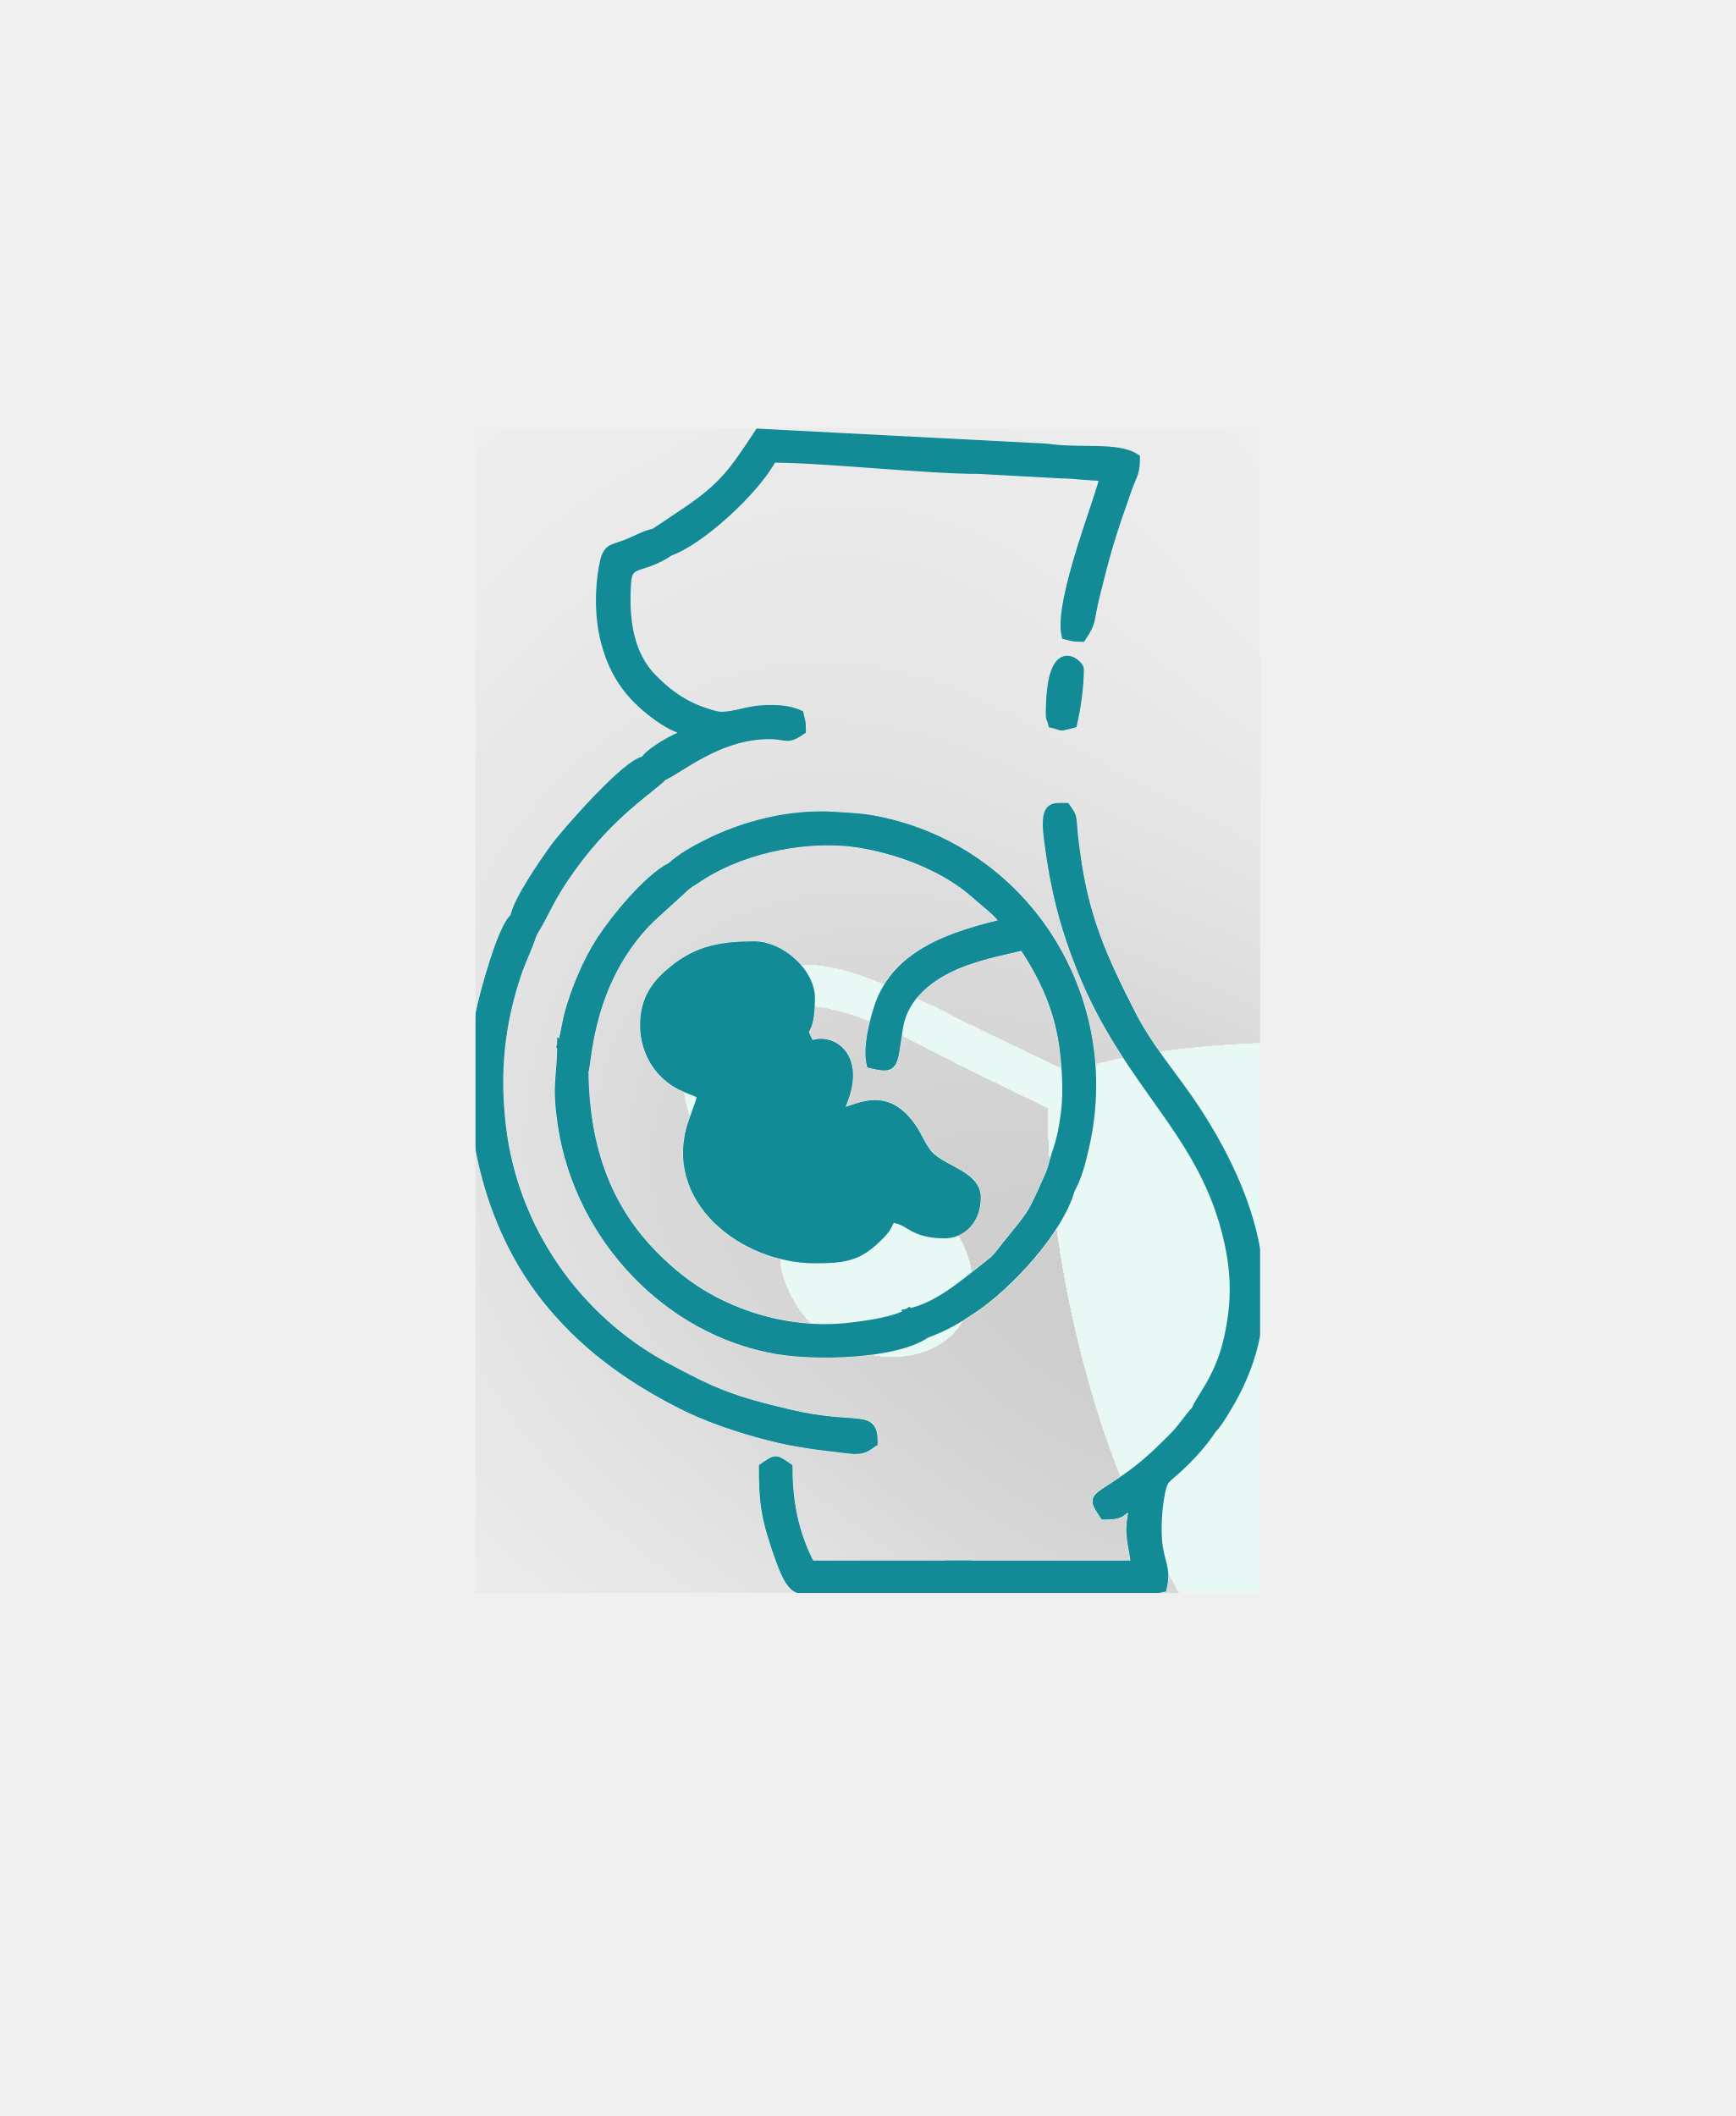
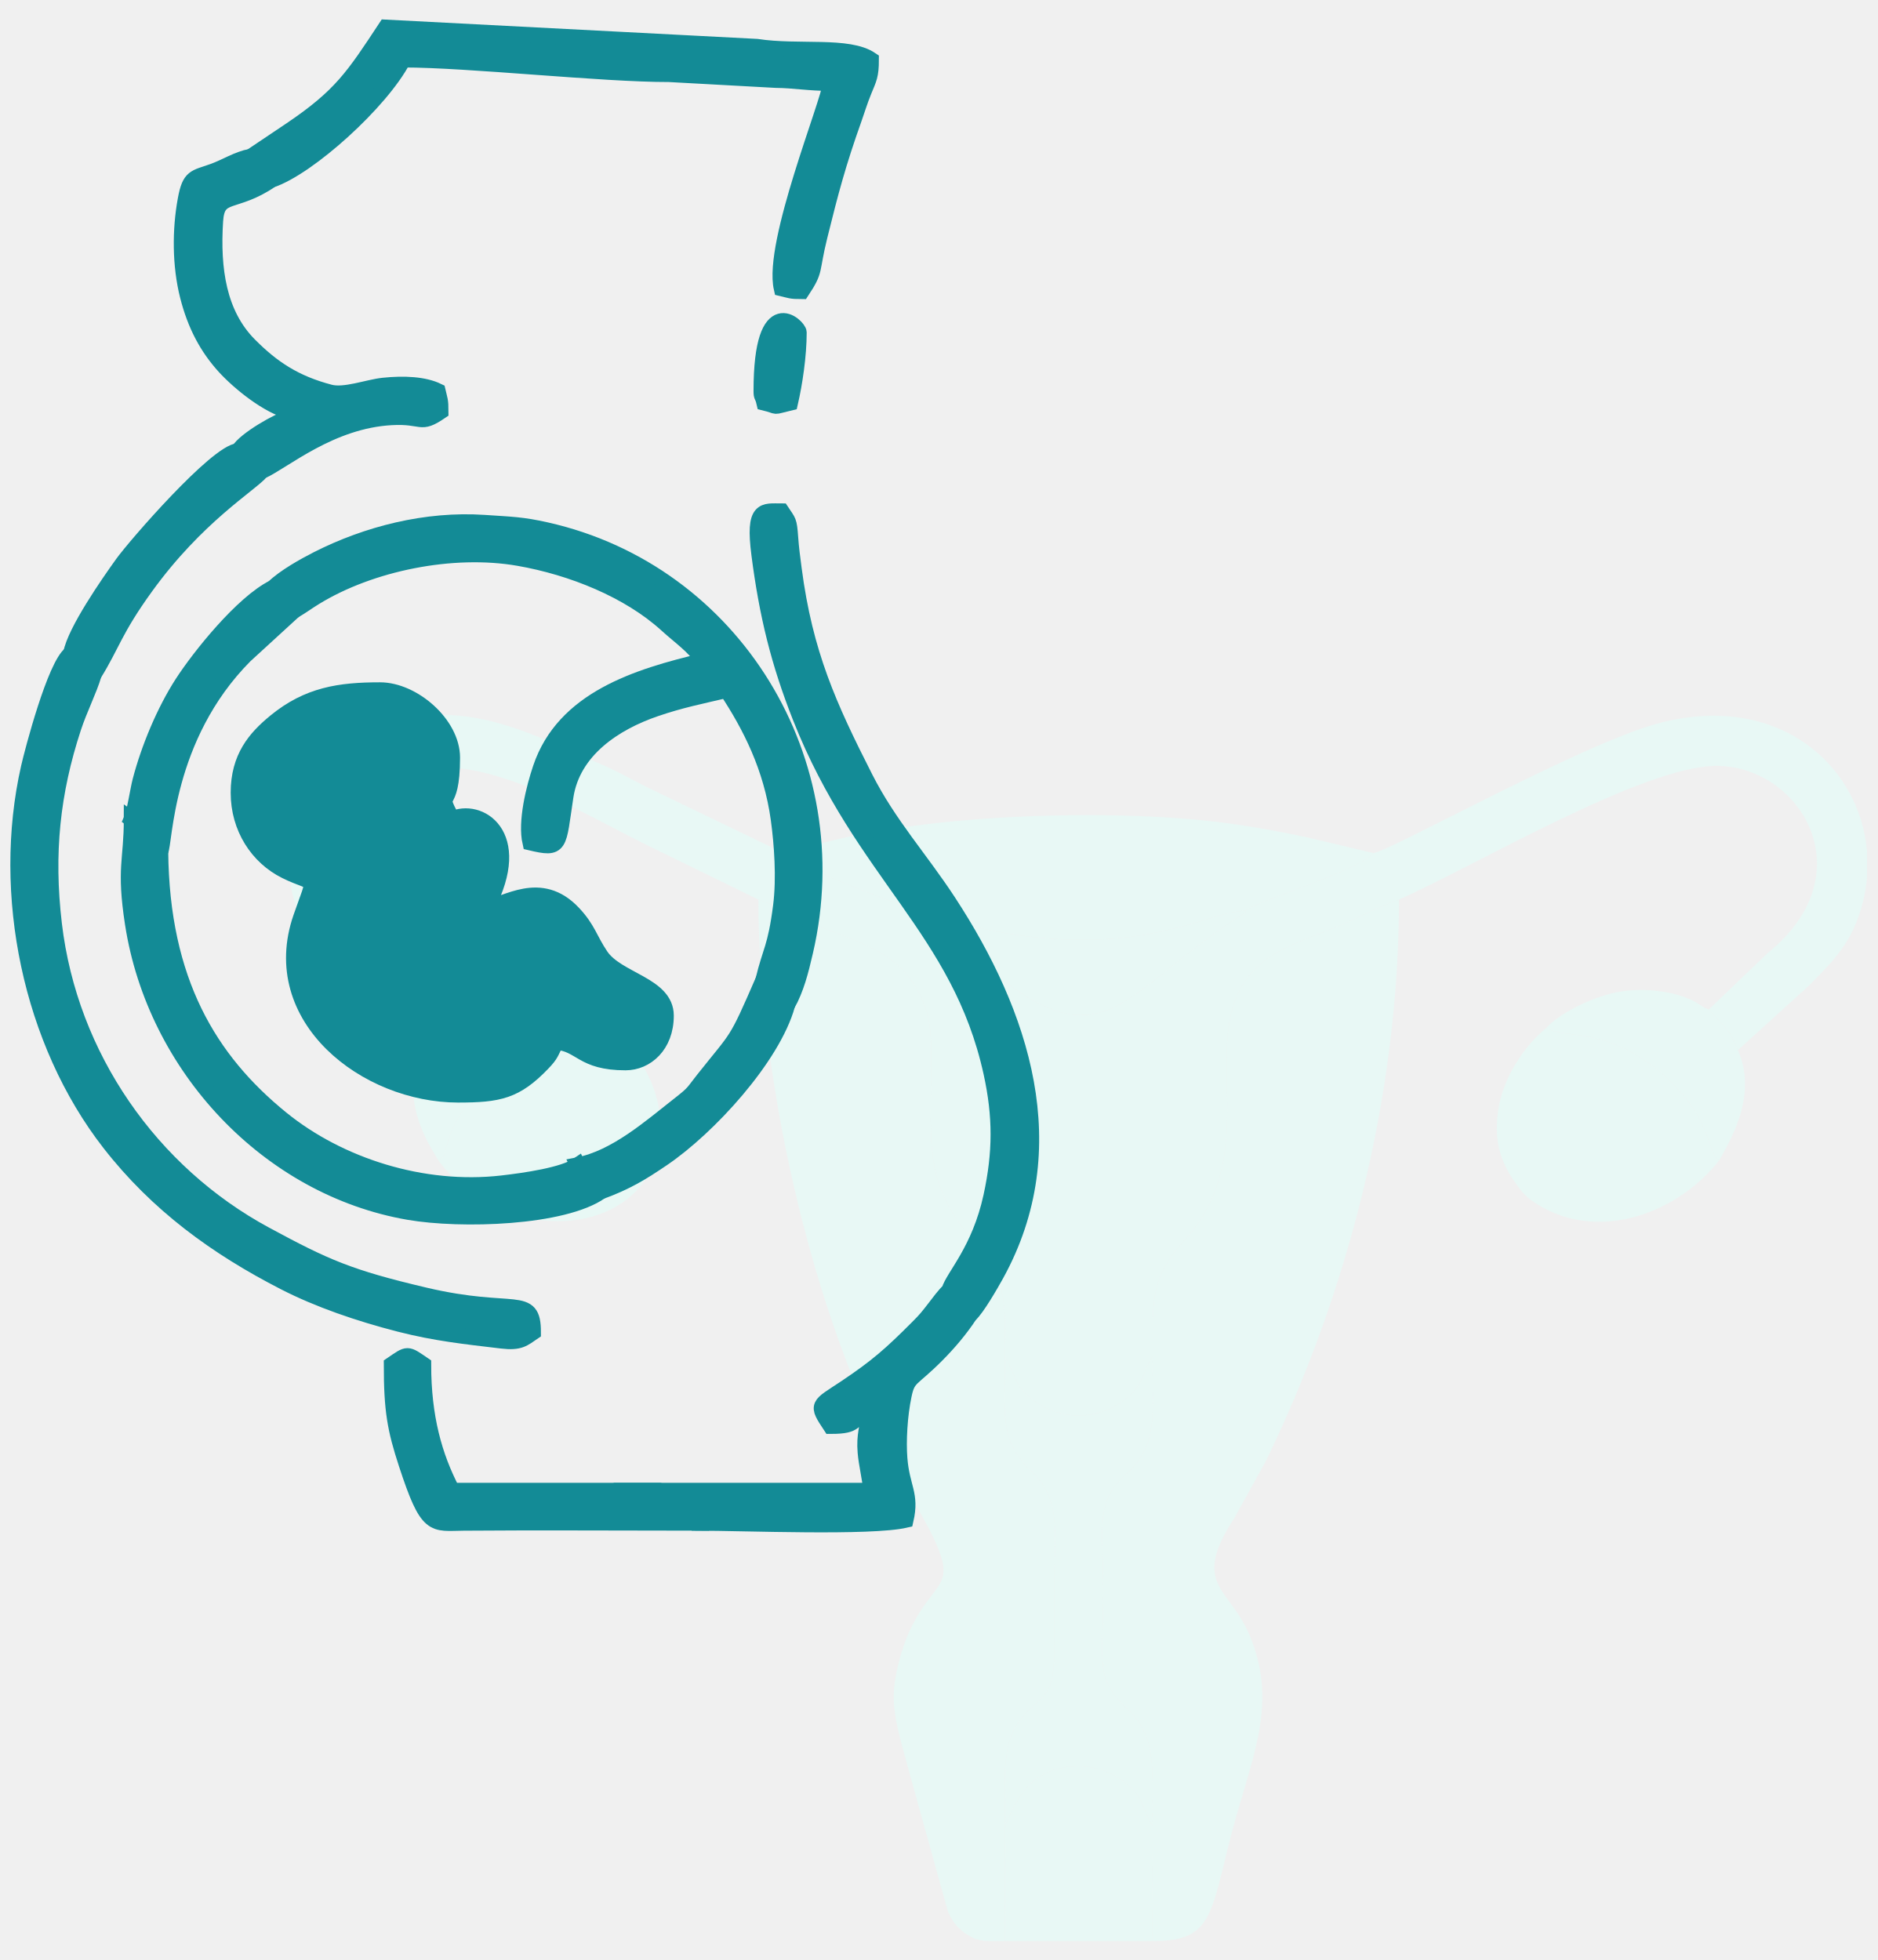
- <svg xmlns="http://www.w3.org/2000/svg" width="146" height="178" viewBox="0 0 146 178" fill="none">
-   <g clip-path="url(#clip0_368_3)" filter="url(#filter0_d_368_3)">
-     <path fill-rule="evenodd" clip-rule="evenodd" d="M65.842 103.035C66.287 102.511 66.327 102.12 66.814 101.534C67.22 101.045 67.565 100.774 67.924 100.342C65.731 97.873 61.838 95.617 61.061 92.363C60.555 90.245 61.274 88.109 62.374 86.865C67.009 81.618 74.928 86.679 80.715 89.564L88.156 93.19C89.495 93.643 90.751 94.382 92.1 94.924C94.919 96.06 97.372 96.6 98.787 99.561C99.592 101.243 99.417 102.836 99.416 104.817C99.415 109.067 99.139 111.179 101.304 114.292C102.097 115.433 103.03 116.083 103.681 117.592C104.439 119.346 104.195 120.921 104.231 122.885C104.922 123.996 104.759 124.623 105.848 125.562C107.647 127.113 110.268 127.182 112.166 125.653C113.374 124.678 113.135 124.094 113.895 122.885C113.928 121.094 113.74 119.327 114.384 117.735C115.027 116.147 115.927 115.555 116.743 114.418C121.318 108.048 115.732 100.393 121.928 96.68C122.947 96.069 124.674 95.459 125.88 94.981C127.296 94.421 128.585 93.658 129.97 93.19C134.856 91.04 145.877 84.505 150.676 84.494C156.158 84.482 160.453 91.492 154.063 96.65L150.195 100.342C150.993 101.253 151.563 101.612 152.094 102.986L156.756 98.765C158.355 97.139 159.589 95.976 160.251 93.351C160.391 92.797 160.481 92.242 160.525 91.69V90.091C160.059 84.364 154.598 79.606 146.783 81.756C141.805 83.126 129.687 89.88 128.313 90.171C127.373 91.302 120.49 93.36 119.947 93.925C120.009 94.15 120.073 93.954 119.578 94.274C111.794 99.301 110.765 104.005 103.101 97.627L99.194 94.664C98.589 94.281 98.119 94.144 98.179 93.925L97.052 93.37C95.662 92.934 90.34 90.806 89.812 90.171L80.785 85.831C79.759 85.311 78.885 84.803 77.819 84.357C74.082 82.796 69.046 79.84 63.856 81.855C60.483 83.166 58.056 86.255 57.6 89.695V92.025C57.652 92.413 57.73 92.8 57.836 93.187C58.883 96.994 62.089 99.475 65.191 102.421L65.842 103.035Z" fill="#E8F8F5" />
-     <path fill-rule="evenodd" clip-rule="evenodd" d="M104.241 160.962L104.231 153.472C104.296 150.159 103.853 147.735 105.839 145.905C106.795 145.023 107.339 144.766 107.447 142.865C107.531 141.386 107.456 139.681 107.456 138.179C107.456 134.772 108.029 132.336 106.04 130.457C103.762 128.308 104.305 126.617 104.231 122.885C104.195 120.921 104.439 119.346 103.681 117.592C103.03 116.083 102.097 115.433 101.304 114.292C99.139 111.179 99.415 109.067 99.416 104.817C99.417 102.836 99.592 101.243 98.787 99.561C97.372 96.6 94.919 96.06 92.1 94.924C90.751 94.382 89.495 93.643 88.156 93.19C88.156 105.332 91.995 121.642 97.721 131.348C102.001 138.604 99.952 136.599 98.005 140.822C97.546 141.819 96.888 143.934 97.004 145.485C97.127 147.141 97.675 148.652 98.049 150.138L100.525 159.023C100.85 159.782 101.222 160.18 101.82 160.56C102.566 161.034 103.045 160.962 104.241 160.962Z" fill="#E8F8F5" />
-     <path fill-rule="evenodd" clip-rule="evenodd" d="M89.812 90.171C90.34 90.806 95.662 92.934 97.052 93.37L98.179 93.925C99.072 93.916 101.959 94.927 103.303 95.193C113.102 97.137 117.577 93.901 119.947 93.925C120.49 93.36 127.373 91.302 128.313 90.171L123.953 89.139C122.42 88.818 121.118 88.565 119.351 88.304C111.934 87.206 99.389 87.565 92.013 89.599C91.317 89.791 90.698 90.149 89.812 90.171Z" fill="#E8F8F5" />
-     <path fill-rule="evenodd" clip-rule="evenodd" d="M104.231 153.472C104.782 152.585 105.416 149.59 109.063 149.59C110.357 149.59 111.372 150.066 112.166 150.705C113.376 151.677 113.134 152.262 113.895 153.472C113.83 150.159 114.273 147.735 112.287 145.905C110.056 143.85 110.669 142.781 110.669 138.179C110.669 134.049 110.08 132.428 112.182 130.549C114.377 128.584 113.825 126.452 113.895 122.885C113.134 124.094 113.374 124.678 112.166 125.653C110.268 127.182 107.647 127.113 105.848 125.562C104.759 124.623 104.922 123.996 104.231 122.885C104.305 126.617 103.762 128.308 106.04 130.457C108.029 132.336 107.456 134.772 107.456 138.179C107.456 139.681 107.53 141.386 107.447 142.865C107.339 144.766 106.795 145.023 105.839 145.905C103.853 147.735 104.296 150.159 104.231 153.472Z" fill="#E8F8F5" />
-     <path fill-rule="evenodd" clip-rule="evenodd" d="M67.249 110.139C71.975 116.522 82.586 115.031 81.702 107.077C81.454 104.844 79.953 102.696 78.558 101.562C76.942 102.312 74.928 101.477 71.297 104.236C70.562 104.794 69.44 106.02 68.883 106.877C68.568 107.362 68.258 107.891 68.045 108.47C67.489 109.98 67.881 109.764 67.249 110.139Z" fill="#E8F8F5" />
-     <path fill-rule="evenodd" clip-rule="evenodd" d="M119.947 93.925C117.577 93.901 113.102 97.137 103.303 95.193C101.959 94.927 99.072 93.916 98.179 93.925C98.119 94.144 98.589 94.281 99.194 94.664L103.101 97.627C110.765 104.005 111.794 99.301 119.578 94.274C120.073 93.954 120.009 94.15 119.947 93.925Z" fill="#E8F8F5" />
-     <path fill-rule="evenodd" clip-rule="evenodd" d="M67.923 100.342C67.565 100.774 67.22 101.045 66.814 101.534C66.327 102.12 66.287 102.511 65.842 103.035C65.806 104.531 65.397 105.368 65.831 107.066C66.144 108.288 66.685 109.197 67.249 110.139C67.881 109.764 67.489 109.98 68.045 108.47C68.258 107.891 68.568 107.362 68.883 106.877C69.44 106.02 70.562 104.794 71.297 104.236C74.928 101.477 76.942 102.312 78.558 101.563C76.907 99.716 73.114 98.623 70.413 99.271C68.678 99.688 68.654 100.103 67.923 100.342Z" fill="#E8F8F5" />
-     <path fill-rule="evenodd" clip-rule="evenodd" d="M54.22 86.24C54.22 88.524 55.469 90.428 57.296 91.332C59.342 92.344 59.303 91.451 58.292 94.367C56.031 100.89 62.554 105.892 68.55 105.892C71.21 105.892 72.321 105.666 74.071 103.847C74.654 103.242 74.591 103.166 74.961 102.458C76.603 102.596 76.62 103.793 79.486 103.793C80.821 103.793 82.126 102.701 82.126 100.74C82.126 98.719 78.935 98.433 77.867 96.846C77.13 95.752 77.04 95.101 76.077 94.078C73.915 91.783 71.658 93.578 70.436 93.681C72.933 88.905 69.883 87.126 68.173 87.957C67.068 85.845 68.173 87.657 68.173 83.95C68.173 81.772 65.623 79.562 63.459 79.562C60.833 79.562 58.76 79.864 56.623 81.612C55.317 82.68 54.22 83.938 54.22 86.24Z" fill="#138B96" stroke="#138B96" stroke-width="0.756" stroke-miterlimit="22.926" />
-     <path fill-rule="evenodd" clip-rule="evenodd" d="M56.507 72.884L57.829 74.41C58.345 74.109 58.664 73.863 59.199 73.534C62.828 71.307 68.188 70.222 72.512 70.973C76.001 71.579 79.713 73.076 82.175 75.315C83.044 76.105 83.944 76.697 84.577 77.654C80.21 78.683 75.458 80.157 73.941 84.635C73.497 85.946 72.952 88.129 73.264 89.484C75.298 89.963 75.076 89.734 75.575 86.48C76.038 83.465 78.779 81.681 81.44 80.775C83.1 80.21 84.33 79.975 86.085 79.562C87.624 81.887 89.007 84.579 89.473 87.963C89.692 89.55 89.861 91.783 89.621 93.633C89.269 96.349 88.938 96.495 88.464 98.451C88.816 99.107 89.395 99.695 90.045 100.049C90.638 98.972 90.91 97.896 91.216 96.583C94.111 84.2 86.532 71.888 74.317 69.147C72.722 68.79 72.06 68.789 70.25 68.668C66.473 68.415 62.617 69.398 59.373 71.039C58.51 71.476 57.219 72.194 56.507 72.884Z" fill="#138B96" stroke="#138B96" stroke-width="0.756" stroke-miterlimit="22.926" />
-     <path fill-rule="evenodd" clip-rule="evenodd" d="M44.792 78.517C44.15 78.192 43.769 77.68 43.285 77.181C42.248 77.928 40.776 83.511 40.529 84.596C38.655 92.831 40.65 102.449 45.815 109.055C48.92 113.027 52.772 115.823 57.236 118.104C59.428 119.224 62.063 120.13 64.741 120.814C67.107 121.418 69.012 121.615 71.414 121.9C72.59 122.039 72.824 121.772 73.453 121.347C73.453 118.826 72.238 120.308 66.402 118.941C61.43 117.777 59.9 117.097 55.98 114.987C48.529 110.978 43.212 103.446 42.185 94.793C41.638 90.178 42.066 86.206 43.446 82.015C43.853 80.779 44.444 79.649 44.792 78.517Z" fill="#138B96" stroke="#138B96" stroke-width="0.756" stroke-miterlimit="22.926" />
-     <path fill-rule="evenodd" clip-rule="evenodd" d="M55.049 44.836C55.526 45.374 56.022 45.706 56.368 46.363C58.799 45.548 63.527 41.295 64.968 38.54C69.231 38.54 78.007 39.498 82.32 39.488L89.298 39.868C90.484 39.879 91.423 40.066 92.873 40.066C92.77 41.331 88.992 50.486 89.668 53.422C90.223 53.553 90.244 53.613 90.988 53.613C91.94 52.174 91.575 52.373 92.157 50.026C92.887 47.082 93.37 45.272 94.404 42.379C94.621 41.771 94.781 41.227 95.056 40.558C95.372 39.788 95.513 39.582 95.513 38.54C94.025 37.532 90.774 38.113 88.051 37.696L63.836 36.441C61.727 39.63 60.919 40.9 57.615 43.12L55.049 44.836Z" fill="#138B96" stroke="#138B96" stroke-width="0.756" stroke-miterlimit="22.926" />
-     <path fill-rule="evenodd" clip-rule="evenodd" d="M100.604 118.638C101.183 118.98 101.779 119.455 101.968 120.202C102.416 119.807 103.313 118.259 103.682 117.592C108.253 109.328 105.351 100.632 100.566 93.337C98.724 90.527 96.681 88.316 95.137 85.285C92.761 80.622 91.201 77.213 90.476 71.685C90.37 70.878 90.296 70.343 90.245 69.629C90.163 68.5 90.128 68.618 89.668 67.923C88.5 67.923 87.81 67.663 88.209 70.735C88.715 74.649 89.478 77.766 90.905 81.362C94.925 91.493 101.298 95.13 103.354 104.445C103.983 107.296 103.971 109.655 103.355 112.492C102.586 116.03 100.88 117.694 100.604 118.638Z" fill="#138B96" stroke="#138B96" stroke-width="0.756" stroke-miterlimit="22.926" />
-     <path fill-rule="evenodd" clip-rule="evenodd" d="M77.877 112.189C77.343 111.652 76.724 111.192 76.373 110.471C75.434 111.116 72.965 111.474 71.413 111.651C66.249 112.238 60.803 110.504 57.022 107.445C52.327 103.645 49.204 98.506 49.125 90.055C48.962 89.433 48.682 89.314 48.231 88.865C47.843 88.478 47.669 88.254 47.244 87.963C47.244 90.659 46.757 91.126 47.318 94.75C48.768 104.106 56.187 111.955 65.34 113.528C68.749 114.114 75.418 113.915 77.877 112.189Z" fill="#138B96" stroke="#138B96" stroke-width="0.756" stroke-miterlimit="22.926" />
-     <path fill-rule="evenodd" clip-rule="evenodd" d="M54.22 63.994C54.77 64.473 55.071 64.965 55.728 65.323C57.203 64.65 60.235 62.025 64.213 61.814C66.323 61.702 66.014 62.388 67.419 61.436C67.419 60.683 67.36 60.662 67.23 60.1C66.348 59.672 65.044 59.599 63.673 59.744C62.652 59.852 61.151 60.438 60.184 60.185C57.901 59.588 56.433 58.614 54.925 57.098C52.926 55.09 52.504 52.184 52.709 49.031C52.836 47.07 53.939 48.025 56.368 46.363C56.022 45.706 55.526 45.374 55.048 44.836C54.113 45.022 53.412 45.506 52.546 45.813C51.353 46.237 51.044 46.129 50.764 47.636C50.398 49.607 50.398 51.911 50.906 53.914C51.394 55.832 52.187 57.29 53.322 58.529C54.252 59.543 56.143 61.089 57.614 61.436V61.817C56.852 61.997 54.63 63.273 54.22 63.994Z" fill="#138B96" stroke="#138B96" stroke-width="0.756" stroke-miterlimit="22.926" />
-     <path fill-rule="evenodd" clip-rule="evenodd" d="M81.679 131.65C82.744 132.017 82.241 131.603 83.052 132.432C83.552 132.942 83.828 133.114 84.128 133.749C87.228 133.749 95.498 134.095 97.776 133.558C98.165 131.865 97.525 131.47 97.373 129.562C97.283 128.427 97.369 126.776 97.656 125.423C97.915 124.207 98.156 124.479 99.803 122.826C100.595 122.032 101.338 121.156 101.968 120.202C101.779 119.455 101.183 118.98 100.604 118.638C100.306 118.899 99.899 119.458 99.637 119.796C99.21 120.345 99.084 120.508 98.578 121.014C96.838 122.755 95.903 123.588 93.818 124.974C92.031 126.161 91.917 126.007 92.873 127.452C94.759 127.452 94.03 126.995 95.325 126.689C95.305 127.584 95.046 127.992 95.143 129.158C95.206 129.921 95.451 130.898 95.513 131.65H81.679Z" fill="#138B96" stroke="#138B96" stroke-width="0.756" stroke-miterlimit="22.926" />
-     <path fill-rule="evenodd" clip-rule="evenodd" d="M84.128 133.749C83.828 133.114 83.552 132.942 83.052 132.432C82.241 131.603 82.743 132.017 81.679 131.65H68.173C67.005 129.416 66.288 126.867 66.288 123.445C65.188 122.7 65.313 122.7 64.213 123.445C64.213 126.44 64.441 127.654 65.18 129.909C66.578 134.172 66.908 133.767 68.926 133.75C73.987 133.709 79.065 133.749 84.128 133.749Z" fill="#138B96" stroke="#138B96" stroke-width="0.756" stroke-miterlimit="22.926" />
-     <path fill-rule="evenodd" clip-rule="evenodd" d="M47.244 87.963C47.669 88.254 47.843 88.478 48.232 88.865C48.682 89.314 48.962 89.433 49.125 90.055C49.431 89.578 49.35 82.628 54.644 77.319L57.829 74.41L56.507 72.884C54.479 73.894 51.7 77.343 50.559 79.1C49.377 80.921 48.364 83.344 47.807 85.474C47.66 86.036 47.426 87.572 47.244 87.963Z" fill="#138B96" stroke="#138B96" stroke-width="0.756" stroke-miterlimit="22.926" />
-     <path fill-rule="evenodd" clip-rule="evenodd" d="M43.284 77.181C43.769 77.68 44.15 78.192 44.792 78.517C45.979 76.61 46.127 75.653 48.157 72.854C51.503 68.239 54.954 66.21 55.728 65.323C55.071 64.965 54.77 64.473 54.22 63.994C52.79 64.089 47.509 70.135 46.649 71.328C45.733 72.597 43.552 75.725 43.284 77.181Z" fill="#138B96" stroke="#138B96" stroke-width="0.756" stroke-miterlimit="22.926" />
-     <path fill-rule="evenodd" clip-rule="evenodd" d="M76.373 110.471C76.724 111.192 77.343 111.652 77.877 112.189C79.574 111.558 80.491 111.004 81.9 110.052C84.916 108.014 89.085 103.472 90.045 100.049C89.395 99.695 88.816 99.107 88.464 98.451C86.632 102.648 86.891 101.967 84.549 104.91C83.903 105.724 83.991 105.747 83.069 106.465C81.149 107.959 78.861 110 76.373 110.471Z" fill="#138B96" stroke="#138B96" stroke-width="0.756" stroke-miterlimit="22.926" />
-     <path fill-rule="evenodd" clip-rule="evenodd" d="M88.348 60.1C88.348 60.538 88.412 60.322 88.537 60.863C89.616 61.125 88.927 61.171 90.234 60.863C90.523 59.606 90.799 57.81 90.799 56.284C90.799 55.898 88.348 53.477 88.348 60.1Z" fill="#138B96" stroke="#138B96" stroke-width="0.756" stroke-miterlimit="22.926" />
+ <svg xmlns="http://www.w3.org/2000/svg" width="91" height="95" viewBox="0 0 91 95" fill="none">
+   <g id="Ð¡Ð»Ð¾Ð¹_x0020_1">
+     <g id="_2574344407376">
+       <path id="Vector" fill-rule="evenodd" clip-rule="evenodd" d="M20.186 50.934C20.516 50.544 20.546 50.252 20.907 49.816C21.209 49.452 21.465 49.25 21.731 48.928C20.104 47.089 17.213 45.409 16.636 42.985C16.261 41.407 16.794 39.816 17.611 38.889C21.052 34.98 26.931 38.751 31.228 40.9L36.752 43.601C37.746 43.938 38.678 44.488 39.68 44.893C41.773 45.739 43.594 46.141 44.645 48.346C45.242 49.6 45.112 50.786 45.112 52.262C45.111 55.428 44.906 57 46.513 59.32C47.102 60.17 47.795 60.654 48.278 61.778C48.841 63.084 48.66 64.257 48.686 65.721C49.2 66.548 49.078 67.015 49.887 67.715C51.223 68.87 53.168 68.921 54.578 67.782C55.475 67.056 55.297 66.621 55.861 65.721C55.886 64.386 55.746 63.07 56.224 61.884C56.702 60.701 57.37 60.261 57.976 59.414C61.372 54.668 57.225 48.966 61.825 46.2C62.582 45.745 63.864 45.291 64.759 44.935C65.81 44.517 66.768 43.949 67.796 43.601C71.424 41.999 79.606 37.132 83.168 37.123C87.238 37.114 90.427 42.336 85.683 46.178L82.811 48.928C83.404 49.607 83.827 49.874 84.221 50.898L87.683 47.754C88.869 46.542 89.785 45.676 90.277 43.721C90.381 43.308 90.448 42.894 90.481 42.483V41.292C90.134 37.026 86.08 33.482 80.278 35.084C76.582 36.104 67.586 41.135 66.566 41.352C65.868 42.194 60.757 43.727 60.355 44.148C60.4 44.316 60.448 44.17 60.081 44.408C54.301 48.153 53.537 51.657 47.848 46.906L44.947 44.698C44.498 44.413 44.149 44.311 44.193 44.148L43.357 43.735C42.324 43.41 38.374 41.825 37.982 41.352L31.28 38.119C30.518 37.732 29.869 37.353 29.078 37.021C26.303 35.858 22.565 33.656 18.712 35.157C16.207 36.134 14.405 38.435 14.067 40.997V42.733C14.105 43.022 14.163 43.31 14.242 43.598C15.019 46.434 17.399 48.282 19.703 50.477L20.186 50.934Z" fill="#E8F8F5" />
+       <path id="Vector_2" fill-rule="evenodd" clip-rule="evenodd" d="M48.694 94.084L48.686 88.504C48.735 86.037 48.406 84.231 49.88 82.868C50.59 82.211 50.994 82.02 51.074 80.603C51.136 79.502 51.081 78.232 51.081 77.113C51.081 74.575 51.507 72.761 50.029 71.361C48.339 69.76 48.741 68.501 48.686 65.721C48.66 64.257 48.841 63.084 48.278 61.778C47.795 60.654 47.102 60.17 46.513 59.32C44.906 57 45.111 55.428 45.112 52.262C45.112 50.786 45.242 49.6 44.645 48.346C43.594 46.141 41.773 45.739 39.68 44.893C38.678 44.488 37.746 43.938 36.752 43.601C36.752 52.645 39.602 64.795 43.853 72.024C47.031 77.429 45.51 75.936 44.065 79.082C43.723 79.824 43.235 81.4 43.321 82.555C43.413 83.789 43.819 84.914 44.097 86.021L45.935 92.64C46.177 93.205 46.453 93.502 46.897 93.785C47.45 94.138 47.806 94.084 48.694 94.084Z" fill="#E8F8F5" />
+       <path id="Vector_3" fill-rule="evenodd" clip-rule="evenodd" d="M55.861 65.721C55.809 68.377 56.219 69.966 54.589 71.429C53.029 72.829 53.467 74.036 53.467 77.113C53.467 80.541 53.011 81.337 54.667 82.868C56.142 84.231 55.813 86.037 55.861 88.504L55.854 94.084C58.575 94.084 58.655 93.014 59.526 89.477C60.537 85.374 62.018 82.788 60.572 79.294C59.591 76.923 57.681 76.851 59.825 73.566L61.328 70.85C65.254 62.815 67.796 53.175 67.796 43.601C66.768 43.949 65.81 44.517 64.759 44.935C63.864 45.291 62.582 45.745 61.825 46.2C57.225 48.966 61.372 54.668 57.976 59.414C57.37 60.261 56.702 60.701 56.224 61.884C55.746 63.07 55.886 64.386 55.861 65.721Z" fill="#E8F8F5" />
+       <path id="Vector_4" fill-rule="evenodd" clip-rule="evenodd" d="M37.982 41.352C38.374 41.825 42.324 43.41 43.357 43.735L44.193 44.148C44.856 44.142 47 44.894 47.998 45.093C55.273 46.541 58.595 44.13 60.355 44.148C60.757 43.727 65.868 42.195 66.566 41.352L63.329 40.583C62.19 40.344 61.224 40.156 59.912 39.961C54.405 39.143 45.091 39.411 39.616 40.926C39.099 41.069 38.639 41.335 37.982 41.352Z" fill="#E8F8F5" />
+       <path id="Vector_5" fill-rule="evenodd" clip-rule="evenodd" d="M48.686 88.504C49.096 87.844 49.567 85.613 52.274 85.613C53.235 85.613 53.989 85.968 54.578 86.443C55.476 87.168 55.296 87.603 55.861 88.504C55.813 86.037 56.142 84.231 54.667 82.868C53.011 81.337 53.467 80.541 53.467 77.113C53.467 74.036 53.029 72.829 54.589 71.429C56.219 69.966 55.809 68.377 55.861 65.721C55.297 66.621 55.475 67.056 54.578 67.782C53.168 68.921 51.223 68.87 49.887 67.715C49.078 67.015 49.2 66.548 48.686 65.721C48.741 68.501 48.339 69.76 50.029 71.361C51.507 72.761 51.081 74.575 51.081 77.113C51.081 78.232 51.136 79.502 51.074 80.603C50.994 82.02 50.59 82.211 49.88 82.868C48.406 84.231 48.735 86.037 48.686 88.504Z" fill="#E8F8F5" />
+       <path id="Vector_6" fill-rule="evenodd" clip-rule="evenodd" d="M21.231 56.226C24.739 60.981 32.617 59.87 31.96 53.945C31.776 52.281 30.662 50.681 29.627 49.837C28.426 50.396 26.931 49.773 24.235 51.829C23.69 52.244 22.857 53.158 22.443 53.796C22.209 54.157 21.979 54.551 21.821 54.983C21.409 56.108 21.699 55.947 21.231 56.226Z" fill="#E8F8F5" />
+       <path id="Vector_7" fill-rule="evenodd" clip-rule="evenodd" d="M83.317 56.237C82.822 55.921 82.974 55.107 82.045 53.705C81.667 53.135 80.831 52.224 80.312 51.829C77.591 49.754 76.125 50.397 74.921 49.837C73.886 50.681 72.834 52.224 72.605 53.812C72.363 55.486 72.803 56.493 73.61 57.571C73.87 57.918 74.085 58.109 74.478 58.357C77.532 60.278 81.37 58.738 83.317 56.237Z" fill="#E8F8F5" />
+       <path id="Vector_8" fill-rule="evenodd" clip-rule="evenodd" d="M48.686 88.504L48.694 94.084H55.854L55.861 88.504C55.296 87.603 55.476 87.168 54.578 86.443C53.988 85.968 53.235 85.613 52.274 85.613C49.566 85.613 49.096 87.844 48.686 88.504Z" fill="#E8F8F5" />
+       <path id="Vector_9" fill-rule="evenodd" clip-rule="evenodd" d="M60.355 44.148C58.595 44.13 55.273 46.541 47.998 45.093C47 44.894 44.856 44.142 44.193 44.148C44.149 44.311 44.498 44.413 44.947 44.698L47.848 46.906C53.537 51.657 54.301 48.153 60.081 44.408C60.448 44.17 60.4 44.316 60.355 44.148Z" fill="#E8F8F5" />
+       <path id="Vector_10" fill-rule="evenodd" clip-rule="evenodd" d="M21.731 48.928C21.465 49.25 21.209 49.452 20.907 49.816C20.546 50.252 20.516 50.544 20.186 50.934C20.159 52.048 19.855 52.672 20.178 53.937C20.41 54.847 20.812 55.524 21.231 56.226C21.699 55.947 21.409 56.108 21.821 54.983C21.979 54.551 22.209 54.157 22.443 53.796C22.857 53.158 23.69 52.244 24.235 51.829C26.931 49.773 28.426 50.396 29.627 49.837C28.401 48.462 25.584 47.648 23.579 48.131C22.291 48.441 22.273 48.75 21.731 48.928Z" fill="#E8F8F5" />
+       <path id="Vector_11" fill-rule="evenodd" clip-rule="evenodd" d="M74.921 49.837C76.125 50.397 77.591 49.754 80.312 51.829C80.831 52.224 81.667 53.135 82.045 53.705C82.974 55.107 82.822 55.921 83.317 56.237C84.066 54.929 85.119 52.932 84.221 50.898C83.827 49.874 83.404 49.607 82.811 48.928C82.44 48.803 82.48 48.733 82.077 48.524C81.13 48.032 79.727 47.883 78.575 48.053C77.376 48.23 75.624 49.05 74.921 49.837Z" fill="#E8F8F5" />
+     </g>
+     <g id="_2574344388752">
+       <path id="Vector_12" fill-rule="evenodd" clip-rule="evenodd" d="M11.557 38.424C11.557 40.125 12.484 41.543 13.841 42.217C15.36 42.97 15.331 42.306 14.58 44.477C12.902 49.336 17.745 53.062 22.196 53.062C24.171 53.062 24.996 52.894 26.295 51.539C26.728 51.088 26.681 51.032 26.956 50.504C28.174 50.607 28.188 51.499 30.315 51.499C31.307 51.499 32.275 50.685 32.275 49.225C32.275 47.719 29.906 47.506 29.113 46.324C28.566 45.509 28.5 45.024 27.784 44.262C26.179 42.553 24.504 43.89 23.596 43.966C25.45 40.409 23.186 39.084 21.916 39.703C21.096 38.129 21.916 39.479 21.916 36.718C21.916 35.095 20.023 33.449 18.417 33.449C16.467 33.449 14.928 33.674 13.341 34.976C12.372 35.772 11.557 36.709 11.557 38.424Z" fill="#138B96" stroke="#138B96" stroke-width="0.756" stroke-miterlimit="22.926" />
+       <path id="Vector_13" fill-rule="evenodd" clip-rule="evenodd" d="M13.255 28.475L14.237 29.612C14.62 29.387 14.856 29.204 15.254 28.959C17.948 27.3 21.928 26.492 25.138 27.052C27.728 27.503 30.484 28.618 32.312 30.285C32.957 30.874 33.625 31.315 34.095 32.028C30.853 32.795 27.325 33.892 26.199 37.228C25.869 38.205 25.465 39.831 25.696 40.84C27.206 41.197 27.042 41.026 27.412 38.602C27.755 36.356 29.791 35.027 31.766 34.353C32.998 33.932 33.912 33.757 35.215 33.449C36.357 35.181 37.384 37.187 37.73 39.707C37.892 40.889 38.018 42.553 37.84 43.931C37.579 45.954 37.333 46.063 36.981 47.52C37.242 48.008 37.672 48.446 38.155 48.71C38.595 47.908 38.797 47.106 39.024 46.129C41.173 36.904 35.547 27.733 26.477 25.692C25.294 25.425 24.802 25.425 23.459 25.334C20.654 25.146 17.792 25.878 15.383 27.1C14.742 27.426 13.784 27.961 13.255 28.475Z" fill="#138B96" stroke="#138B96" stroke-width="0.756" stroke-miterlimit="22.926" />
+       <path id="Vector_14" fill-rule="evenodd" clip-rule="evenodd" d="M4.558 32.671C4.081 32.429 3.798 32.048 3.438 31.676C2.669 32.232 1.576 36.391 1.393 37.199C0.001 43.334 1.482 50.498 5.317 55.419C7.622 58.377 10.482 60.46 13.797 62.159C15.424 62.993 17.38 63.668 19.368 64.178C21.125 64.627 22.539 64.775 24.322 64.987C25.196 65.09 25.369 64.892 25.836 64.575C25.836 62.697 24.934 63.801 20.601 62.783C16.91 61.916 15.774 61.409 12.864 59.837C7.332 56.851 3.384 51.241 2.622 44.794C2.216 41.357 2.534 38.399 3.558 35.277C3.861 34.356 4.3 33.514 4.558 32.671Z" fill="#138B96" stroke="#138B96" stroke-width="0.756" stroke-miterlimit="22.926" />
+       <path id="Vector_15" fill-rule="evenodd" clip-rule="evenodd" d="M12.172 7.582C12.527 7.983 12.895 8.23 13.152 8.719C14.957 8.113 18.467 4.944 19.537 2.892C22.702 2.892 29.217 3.606 32.42 3.598L37.6 3.882C38.48 3.889 39.178 4.029 40.254 4.029C40.177 4.971 37.373 11.79 37.875 13.978C38.286 14.075 38.302 14.12 38.855 14.12C39.562 13.048 39.291 13.196 39.723 11.448C40.265 9.255 40.623 7.907 41.391 5.752C41.552 5.299 41.67 4.894 41.875 4.395C42.11 3.822 42.214 3.668 42.214 2.892C41.109 2.141 38.696 2.574 36.674 2.263L18.697 1.329C17.13 3.704 16.531 4.65 14.078 6.303L12.172 7.582Z" fill="#138B96" stroke="#138B96" stroke-width="0.756" stroke-miterlimit="22.926" />
+       <path id="Vector_16" fill-rule="evenodd" clip-rule="evenodd" d="M45.994 62.557C46.424 62.811 46.866 63.166 47.007 63.722C47.339 63.428 48.005 62.274 48.279 61.778C51.672 55.622 49.518 49.144 45.966 43.71C44.598 41.617 43.082 39.97 41.935 37.712C40.171 34.239 39.013 31.7 38.474 27.581C38.396 26.981 38.341 26.582 38.303 26.05C38.242 25.209 38.216 25.297 37.875 24.779C37.008 24.779 36.496 24.585 36.791 26.874C37.167 29.79 37.733 32.111 38.793 34.79C41.778 42.336 46.509 45.046 48.035 51.984C48.502 54.108 48.494 55.866 48.036 57.979C47.466 60.614 46.199 61.854 45.994 62.557Z" fill="#138B96" stroke="#138B96" stroke-width="0.756" stroke-miterlimit="22.926" />
+       <path id="Vector_17" fill-rule="evenodd" clip-rule="evenodd" d="M29.12 57.753C28.724 57.353 28.265 57.01 28.004 56.474C27.307 56.954 25.474 57.22 24.322 57.352C20.488 57.79 16.444 56.498 13.638 54.219C10.152 51.389 7.833 47.561 7.774 41.266C7.653 40.802 7.446 40.713 7.111 40.379C6.823 40.091 6.693 39.924 6.378 39.707C6.378 41.715 6.016 42.063 6.433 44.763C7.509 51.732 13.018 57.578 19.813 58.751C22.344 59.187 27.295 59.039 29.12 57.753Z" fill="#138B96" stroke="#138B96" stroke-width="0.756" stroke-miterlimit="22.926" />
+       <path id="Vector_18" fill-rule="evenodd" clip-rule="evenodd" d="M11.557 21.853C11.966 22.209 12.189 22.576 12.677 22.843C13.772 22.341 16.023 20.386 18.976 20.229C20.543 20.145 20.314 20.656 21.356 19.947C21.356 19.386 21.312 19.371 21.216 18.952C20.561 18.633 19.594 18.579 18.575 18.687C17.818 18.767 16.703 19.204 15.985 19.015C14.29 18.57 13.2 17.845 12.08 16.716C10.597 15.22 10.283 13.055 10.435 10.707C10.53 9.246 11.348 9.958 13.152 8.719C12.895 8.23 12.527 7.983 12.172 7.582C11.478 7.72 10.957 8.081 10.314 8.31C9.428 8.626 9.199 8.545 8.992 9.667C8.72 11.136 8.72 12.852 9.097 14.344C9.459 15.773 10.048 16.859 10.89 17.782C11.581 18.538 12.985 19.689 14.077 19.947V20.231C13.511 20.365 11.861 21.315 11.557 21.853Z" fill="#138B96" stroke="#138B96" stroke-width="0.756" stroke-miterlimit="22.926" />
+       <path id="Vector_19" fill-rule="evenodd" clip-rule="evenodd" d="M31.944 72.249C32.734 72.523 32.36 72.215 32.963 72.832C33.334 73.212 33.539 73.34 33.762 73.813C36.063 73.813 42.203 74.07 43.894 73.671C44.183 72.41 43.708 72.115 43.595 70.694C43.529 69.849 43.592 68.619 43.806 67.611C43.998 66.705 44.176 66.908 45.399 65.676C45.987 65.085 46.539 64.433 47.007 63.722C46.866 63.166 46.423 62.811 45.994 62.557C45.773 62.751 45.47 63.168 45.276 63.419C44.959 63.829 44.865 63.95 44.49 64.326C43.197 65.623 42.504 66.244 40.955 67.276C39.629 68.16 39.544 68.046 40.254 69.123C41.654 69.123 41.113 68.781 42.074 68.554C42.06 69.221 41.867 69.524 41.94 70.393C41.986 70.962 42.168 71.689 42.214 72.249H31.944Z" fill="#138B96" stroke="#138B96" stroke-width="0.756" stroke-miterlimit="22.926" />
+       <path id="Vector_20" fill-rule="evenodd" clip-rule="evenodd" d="M33.762 73.813C33.539 73.34 33.334 73.212 32.963 72.832C32.36 72.215 32.734 72.523 31.944 72.249H21.916C21.049 70.585 20.517 68.686 20.517 66.138C19.7 65.583 19.793 65.583 18.977 66.138C18.977 68.369 19.145 69.273 19.694 70.952C20.732 74.128 20.977 73.826 22.475 73.814C26.233 73.783 30.003 73.813 33.762 73.813Z" fill="#138B96" stroke="#138B96" stroke-width="0.756" stroke-miterlimit="22.926" />
+       <path id="Vector_21" fill-rule="evenodd" clip-rule="evenodd" d="M6.378 39.707C6.693 39.924 6.823 40.091 7.111 40.379C7.446 40.713 7.653 40.802 7.774 41.266C8.002 40.91 7.942 35.733 11.872 31.779L14.237 29.612L13.255 28.475C11.75 29.227 9.686 31.796 8.839 33.105C7.962 34.462 7.21 36.266 6.796 37.853C6.687 38.272 6.513 39.416 6.378 39.707Z" fill="#138B96" stroke="#138B96" stroke-width="0.756" stroke-miterlimit="22.926" />
+       <path id="Vector_22" fill-rule="evenodd" clip-rule="evenodd" d="M3.438 31.676C3.798 32.048 4.081 32.429 4.558 32.671C5.439 31.25 5.549 30.538 7.056 28.452C9.54 25.015 12.102 23.503 12.677 22.843C12.189 22.576 11.966 22.209 11.557 21.853C10.496 21.924 6.575 26.427 5.936 27.315C5.256 28.261 3.637 30.591 3.438 31.676Z" fill="#138B96" stroke="#138B96" stroke-width="0.756" stroke-miterlimit="22.926" />
+       <path id="Vector_23" fill-rule="evenodd" clip-rule="evenodd" d="M28.004 56.474C28.265 57.01 28.724 57.353 29.121 57.753C30.381 57.283 31.062 56.87 32.108 56.161C34.347 54.643 37.442 51.26 38.155 48.71C37.672 48.446 37.242 48.008 36.981 47.519C35.621 50.646 35.813 50.139 34.075 52.331C33.594 52.937 33.66 52.955 32.975 53.489C31.55 54.602 29.851 56.122 28.004 56.474Z" fill="#138B96" stroke="#138B96" stroke-width="0.756" stroke-miterlimit="22.926" />
+       <path id="Vector_24" fill-rule="evenodd" clip-rule="evenodd" d="M36.895 18.952C36.895 19.278 36.942 19.118 37.035 19.521C37.836 19.716 37.325 19.75 38.295 19.521C38.51 18.584 38.715 17.247 38.715 16.11C38.715 15.822 36.895 14.019 36.895 18.952Z" fill="#138B96" stroke="#138B96" stroke-width="0.756" stroke-miterlimit="22.926" />
+     </g>
  </g>
-   <defs>
-     <filter id="filter0_d_368_3" x="0" y="0" width="146" height="178" filterUnits="userSpaceOnUse" color-interpolation-filters="sRGB">
-       <feFlood flood-opacity="0" result="BackgroundImageFix" />
-       <feColorMatrix in="SourceAlpha" type="matrix" values="0 0 0 0 0 0 0 0 0 0 0 0 0 0 0 0 0 0 127 0" result="hardAlpha" />
-       <feOffset dy="4" />
-       <feGaussianBlur stdDeviation="20" />
-       <feComposite in2="hardAlpha" operator="out" />
-       <feColorMatrix type="matrix" values="0 0 0 0 0 0 0 0 0 0 0 0 0 0 0 0 0 0 0.25 0" />
-       <feBlend mode="normal" in2="BackgroundImageFix" result="effect1_dropShadow_368_3" />
-       <feBlend mode="normal" in="SourceGraphic" in2="effect1_dropShadow_368_3" result="shape" />
-     </filter>
-     <clipPath id="clip0_368_3">
-       <rect width="66" height="98" fill="white" transform="translate(40 36)" />
-     </clipPath>
-   </defs>
</svg>
